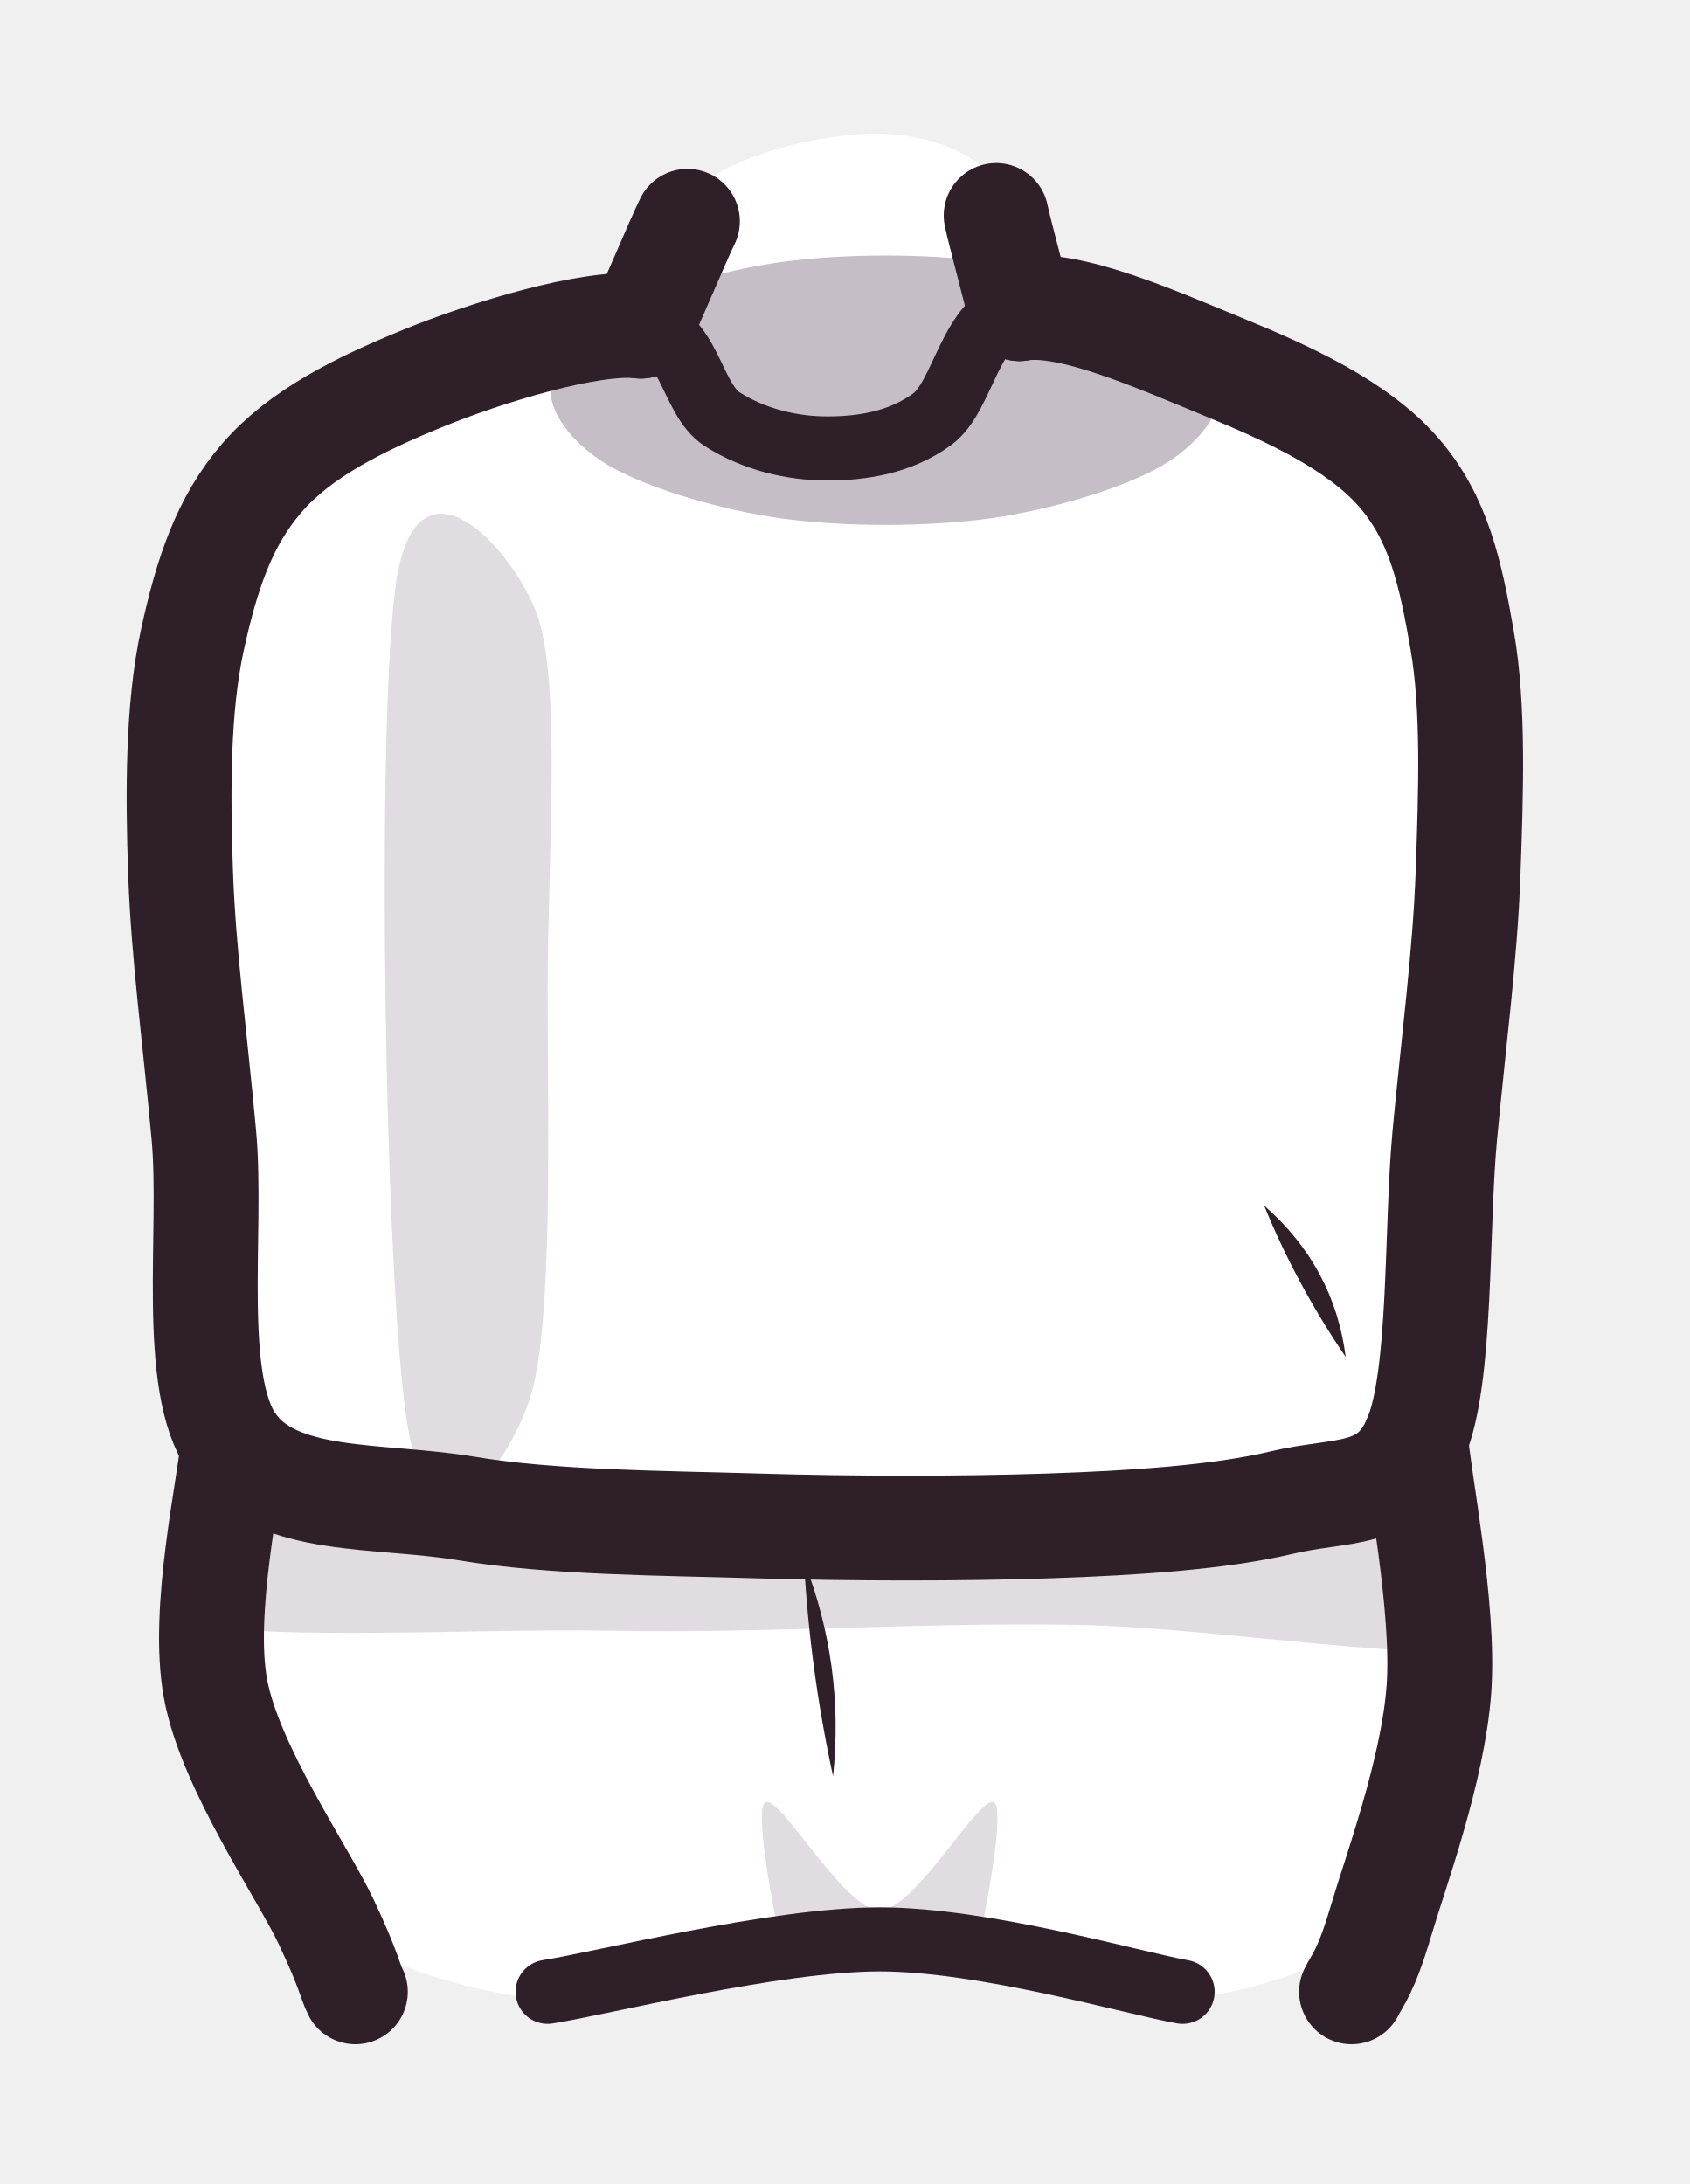
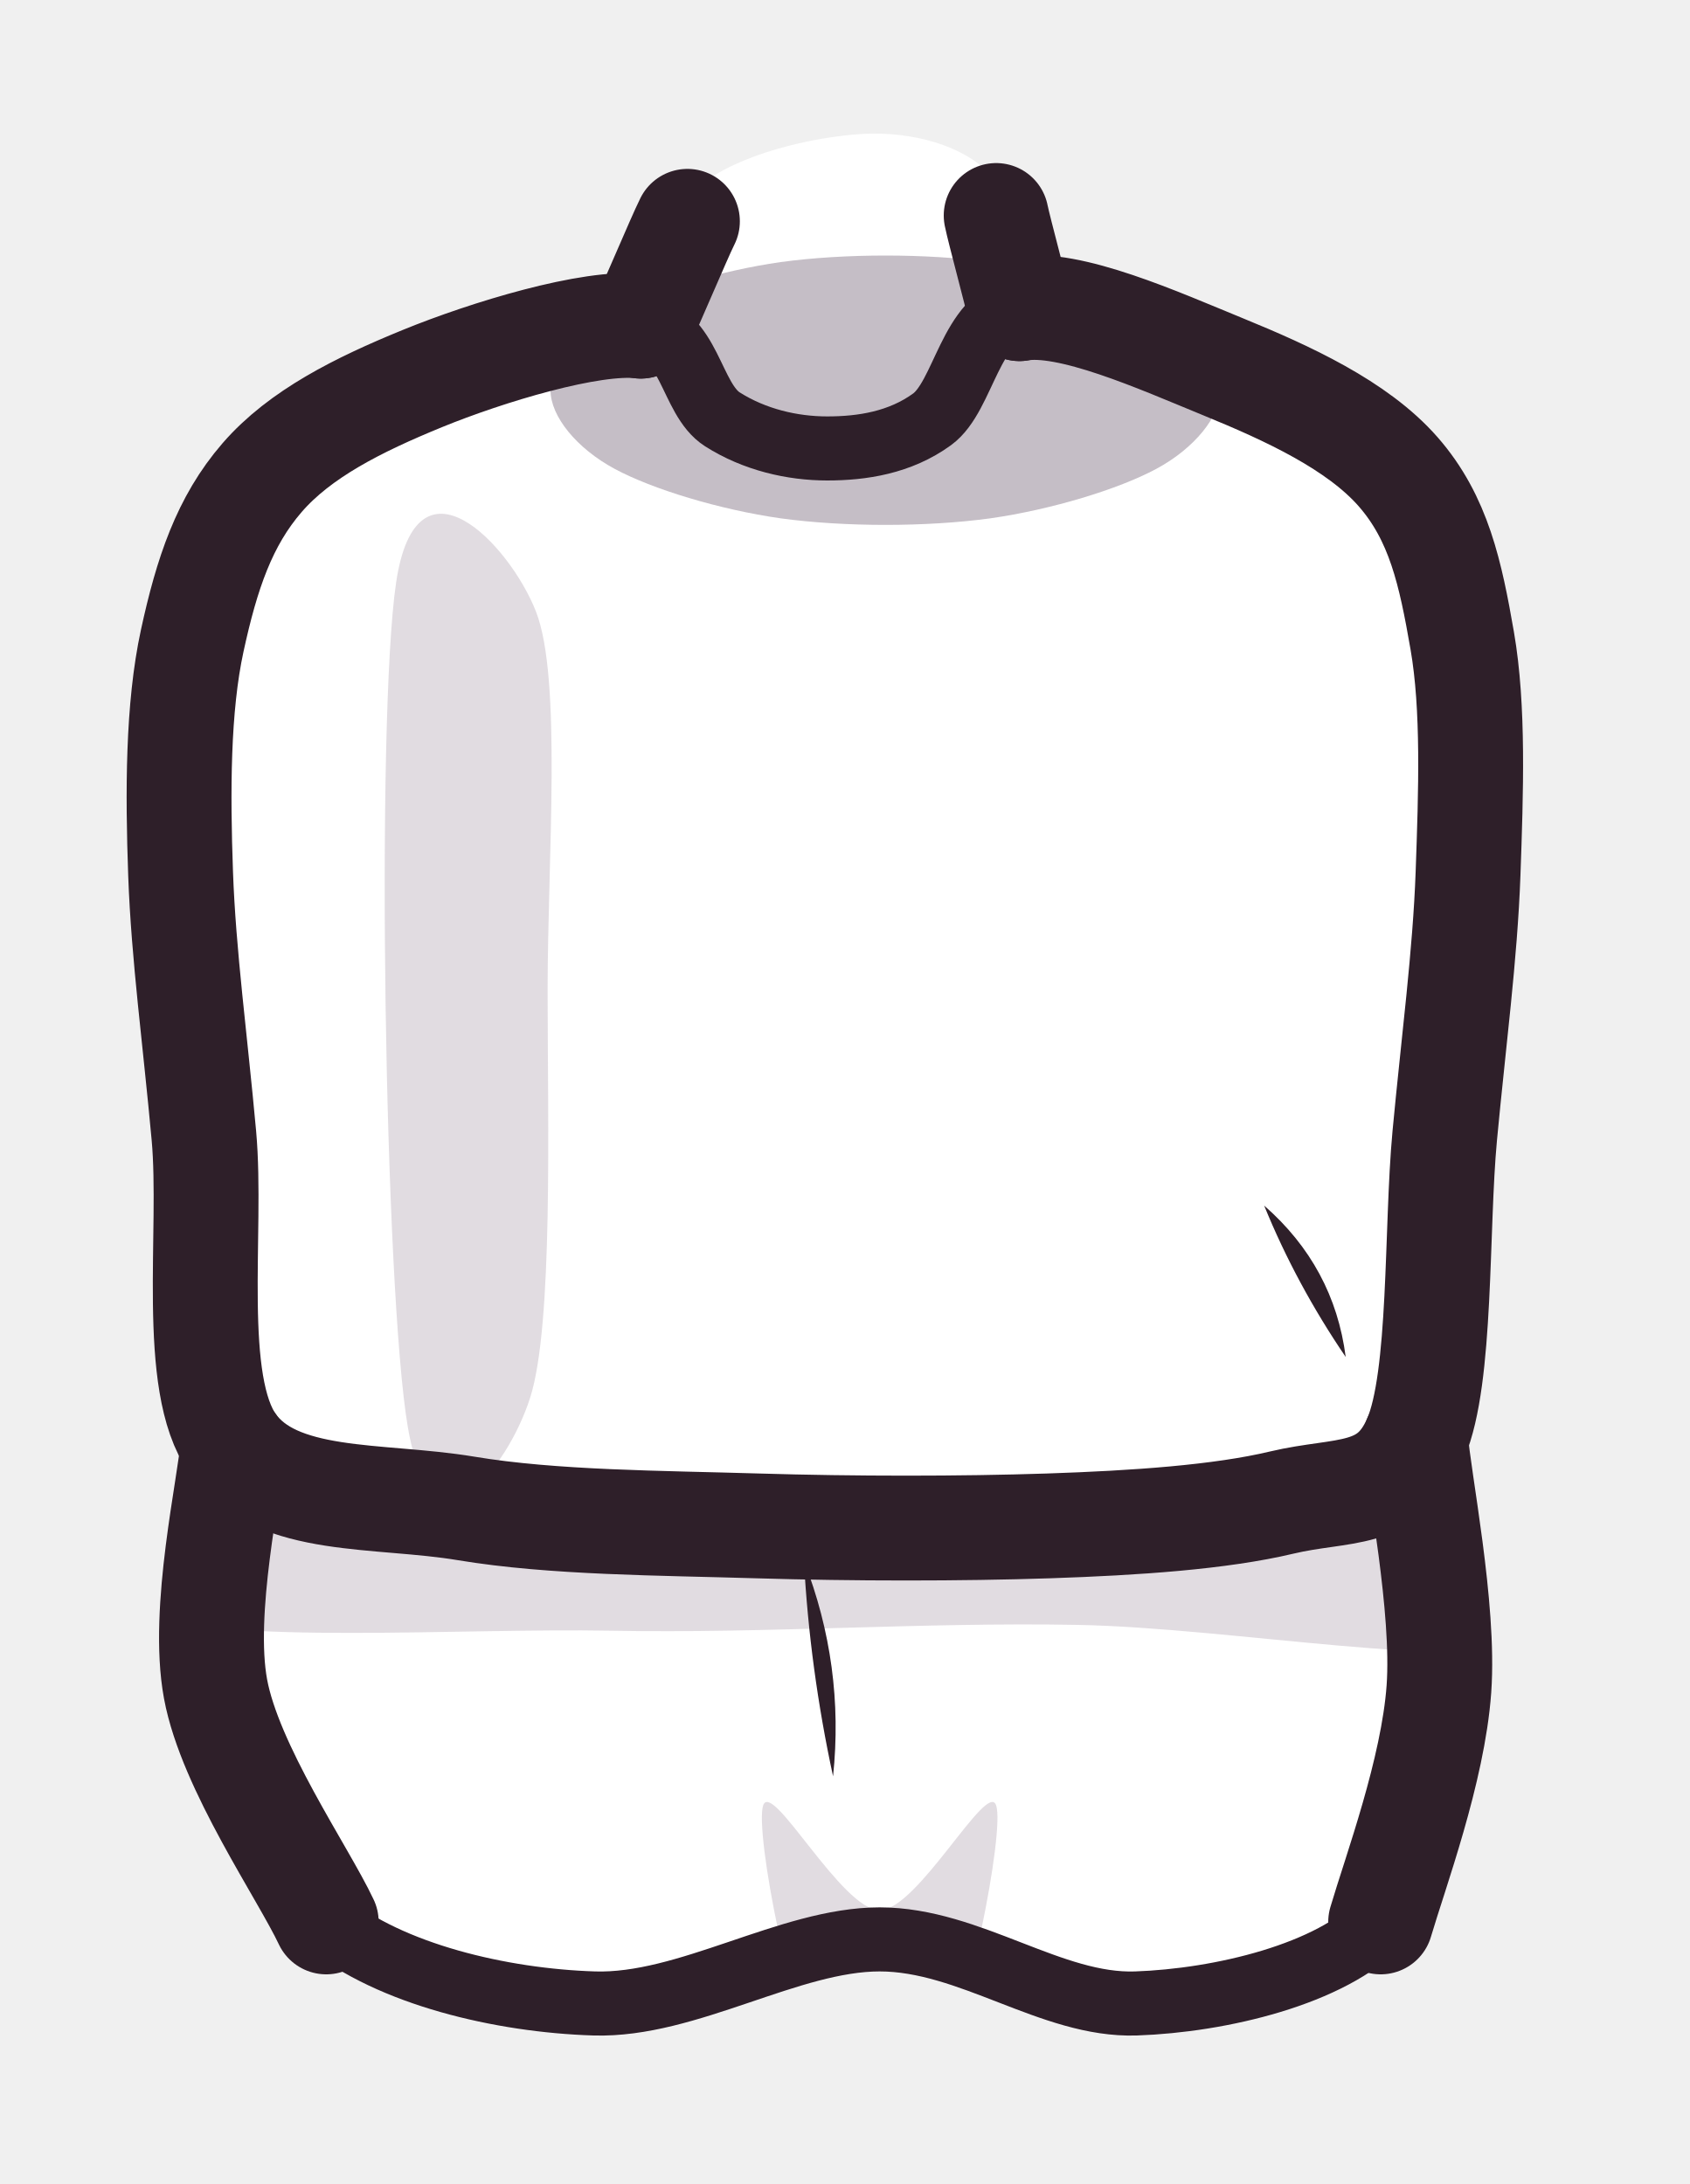
<svg xmlns="http://www.w3.org/2000/svg" viewBox="0 0 58 75" width="58" height="75">
  <defs>
    <path id="person-torso-1-front-shirt" d="M22 11.2C20.3 11 16.7 12.1 14.5 13C12.3 13.9 10.3 14.9 9 16.4C7.7 17.9 7.1 19.7 6.6 22C6.1 24.3 6.1 27.2 6.2 30C6.3 32.8 6.7 35.7 7 39C7.3 42.3 6.5 47.5 8 49.6C9.5 51.7 13 51.3 16 51.8C19 52.3 22.7 52.3 26 52.4C29.3 52.5 33 52.5 36 52.4C39 52.3 41.9 52.1 44 51.6C46.1 51.1 47.7 51.5 48.6 49.4C49.5 47.3 49.3 42.2 49.6 39C49.9 35.8 50.3 32.8 50.4 30C50.5 27.2 50.6 24.3 50.2 22C49.8 19.7 49.4 17.8 48 16.2C46.6 14.6 44.2 13.5 42 12.6C39.8 11.7 36.7 10.3 35 10.6C33.3 10.9 33.1 13.6 32 14.4C30.9 15.2 29.6 15.4 28.4 15.4C27.2 15.4 25.9 15.1 24.8 14.4C23.7 13.7 23.7 11.4 22 11.2Z" />
    <path id="person-torso-1-front-hips" d="M8 49.6C9.5 51.7 13 51.3 16 51.8C19 52.3 22.7 52.3 26 52.4C29.3 52.5 33 52.5 36 52.4C39 52.3 41.9 52.1 44 51.6C46.1 51.1 47.7 51.5 48.6 49.4C48.7 50.8 49.6 55.2 49.4 58C49.2 60.8 49.1 64.2 47.4 66C45.7 67.8 41.9 68.7 39 68.8C36.1 68.9 33.3 66.6 30.2 66.6C27.1 66.6 23.6 68.9 20.4 68.8C17.2 68.7 13.4 67.8 11.2 66C9 64.2 7.9 60.7 7.4 58C6.9 55.3 7.9 51 8 49.6Z" />
    <path id="person-torso-1-front-neck" d="M35 10.6C33.3 10.9 33.1 13.6 32 14.4C30.9 15.2 29.6 15.4 28.4 15.4C27.2 15.4 25.9 15.1 24.8 14.4C23.7 13.7 23.7 11.4 22 11.2C22.3 10.4 22.7 7.5 24 6.4C25.3 5.3 27.9 4.7 29.6 4.6C31.3 4.5 33.1 5 34 6C34.9 7 34.8 9.8 35 10.6Z" />
    <clipPath id="person-torso-1-front-clip">
      <use href="#person-torso-1-front-shirt" />
      <use href="#person-torso-1-front-hips" />
      <use href="#person-torso-1-front-neck" />
    </clipPath>
  </defs>
  <g id="fill-skin">
    <use href="#person-torso-1-front-neck" fill="#ffffff" />
  </g>
  <g id="fill-top">
    <use href="#person-torso-1-front-shirt" fill="#ffffff" />
  </g>
  <g id="fill-bottom">
    <use href="#person-torso-1-front-hips" fill="#ffffff" />
  </g>
  <g id="shade" clip-path="url(#person-torso-1-front-clip)">
    <path d="M41.9 13.4C41.9 14.3 41 15.4 39.7 16.1C38.4 16.8 36.1 17.5 34 17.8C31.8 18.1 29 18.1 26.8 17.8C24.7 17.5 22.4 16.8 21.1 16.1C19.8 15.4 18.9 14.3 18.9 13.4C18.9 12.5 19.8 11.4 21.1 10.7C22.4 10 24.7 9.3 26.8 9C29 8.7 31.8 8.7 34 9C36.1 9.3 38.4 10 39.7 10.7C41 11.4 41.9 12.5 41.9 13.4Z" fill="#3f2541" fill-opacity="0.3" />
    <path d="M5 49.6C7.7 49.1 15.7 51.9 21 52.4C26.3 52.9 31.7 52.9 37 52.4C42.3 51.9 50.3 48.9 53 49.6C55.7 50.3 55.7 55.4 53 56.4C50.3 57.4 42.3 55.9 37 55.8C31.7 55.7 26.3 56.1 21 56C15.7 55.9 7.7 56.5 5 55.4C2.3 54.3 2.3 50.1 5 49.6Z" fill="#3f2541" fill-opacity="0.16" />
    <path d="M13.6 20C14.3 15.3 17.5 18.7 18.4 21C19.3 23.3 18.8 29.5 18.8 34C18.8 38.5 19 45.5 18.2 48C17.4 50.5 14.8 53.7 14 49C13.2 44.3 12.9 24.7 13.6 20Z" fill="#3f2541" fill-opacity="0.16" />
    <path d="M26.2 62C26.5 61.1 28.9 65.6 30.2 65.6C31.5 65.6 33.9 61.1 34.2 62C34.5 62.9 33.2 69.5 32.2 71C31.2 72.5 29.2 72.5 28.2 71C27.2 69.5 25.9 62.9 26.2 62Z" fill="#3f2541" fill-opacity="0.16" />
  </g>
  <g id="ink">
    <path d="M22 11.2C20.3 11 16.7 12.1 14.5 13C12.3 13.9 10.3 14.9 9 16.4C7.7 17.9 7.1 19.7 6.6 22C6.1 24.3 6.1 27.2 6.2 30C6.3 32.8 6.7 35.7 7 39C7.3 42.3 6.5 47.5 8 49.6C9.5 51.7 13 51.3 16 51.8C19 52.3 22.7 52.3 26 52.4C29.3 52.5 33 52.5 36 52.4C39 52.3 41.9 52.1 44 51.6C46.1 51.1 47.7 51.5 48.6 49.4C49.5 47.3 49.3 42.2 49.6 39C49.9 35.8 50.3 32.8 50.4 30C50.5 27.2 50.6 24.3 50.2 22C49.8 19.7 49.4 17.8 48 16.2C46.6 14.6 44.2 13.5 42 12.6C39.8 11.7 36.7 10.3 35 10.6" fill="none" stroke="#2e1f29" stroke-width="3.6" stroke-linecap="round" stroke-linejoin="round" />
    <path d="M22 11.2C22.3 10.6 23.3 8.2 23.6 7.6" fill="none" stroke="#2e1f29" stroke-width="3.6" stroke-linecap="round" stroke-linejoin="round" />
    <path d="M35 10.6C34.9 10.1 34.3 7.9 34.2 7.4" fill="none" stroke="#2e1f29" stroke-width="3.6" stroke-linecap="round" stroke-linejoin="round" />
    <path d="M35 10.6C33.3 10.9 33.1 13.6 32 14.4C30.9 15.2 29.6 15.4 28.4 15.4C27.2 15.4 25.9 15.1 24.8 14.4C23.7 13.7 23.7 11.4 22 11.2" fill="none" stroke="#2e1f29" stroke-width="2.2" stroke-linecap="round" stroke-linejoin="round" />
    <path d="M8 49.6C9.5 51.7 13 51.3 16 51.8C19 52.3 22.7 52.3 26 52.4C29.3 52.5 33 52.5 36 52.4C39 52.3 41.9 52.1 44 51.6C46.1 51.1 47.7 51.5 48.6 49.4" fill="none" stroke="#2e1f29" stroke-width="2.2" stroke-linecap="round" stroke-linejoin="round" />
-     <path d="M48.6 49.4C48.7 50.8 49.6 55.2 49.4 58C49.2 60.8 47.9 64.3 47.4 66C46.9 67.7 46.6 68 46.4 68.4" fill="none" stroke="#2e1f29" stroke-width="3.6" stroke-linecap="round" stroke-linejoin="round" />
-     <path d="M8 49.6C7.9 51 6.9 55.3 7.4 58C7.9 60.7 10.4 64.3 11.2 66C12 67.7 12 68 12.2 68.4" fill="none" stroke="#2e1f29" stroke-width="3.6" stroke-linecap="round" stroke-linejoin="round" />
-     <path d="M40.6 68.4C38.9 68.1 33.8 66.6 30.2 66.6C26.6 66.6 20.7 68.1 18.8 68.4" fill="none" stroke="#2e1f29" stroke-width="2.2" stroke-linecap="round" stroke-linejoin="round" />
+     <path d="M48.6 49.4C48.7 50.8 49.6 55.2 49.4 58C49.2 60.8 47.9 64.3 47.4 66" fill="none" stroke="#2e1f29" stroke-width="3.6" stroke-linecap="round" stroke-linejoin="round" />
+     <path d="M8 49.6C7.9 51 6.9 55.3 7.4 58C7.9 60.7 10.4 64.3 11.2 66" fill="none" stroke="#2e1f29" stroke-width="3.6" stroke-linecap="round" stroke-linejoin="round" />
+     <path d="M47.4 66C45.7 67.8 41.9 68.7 39 68.8C36.1 68.9 33.3 66.6 30.2 66.6C27.1 66.6 23.6 68.9 20.4 68.8C17.2 68.7 13.4 67.8 11.2 66" fill="none" stroke="#2e1f29" stroke-width="2.2" stroke-linecap="round" stroke-linejoin="round" />
    <path d="M43.4 41.4Q45.8 43.5 46.2 46.6Q44.5 44.1 43.4 41.4Z" fill="#2e1f29" />
    <path d="M27.6 53.6Q29 57.2 28.6 61Q27.8 57.3 27.6 53.6Z" fill="#2e1f29" />
  </g>
</svg>
